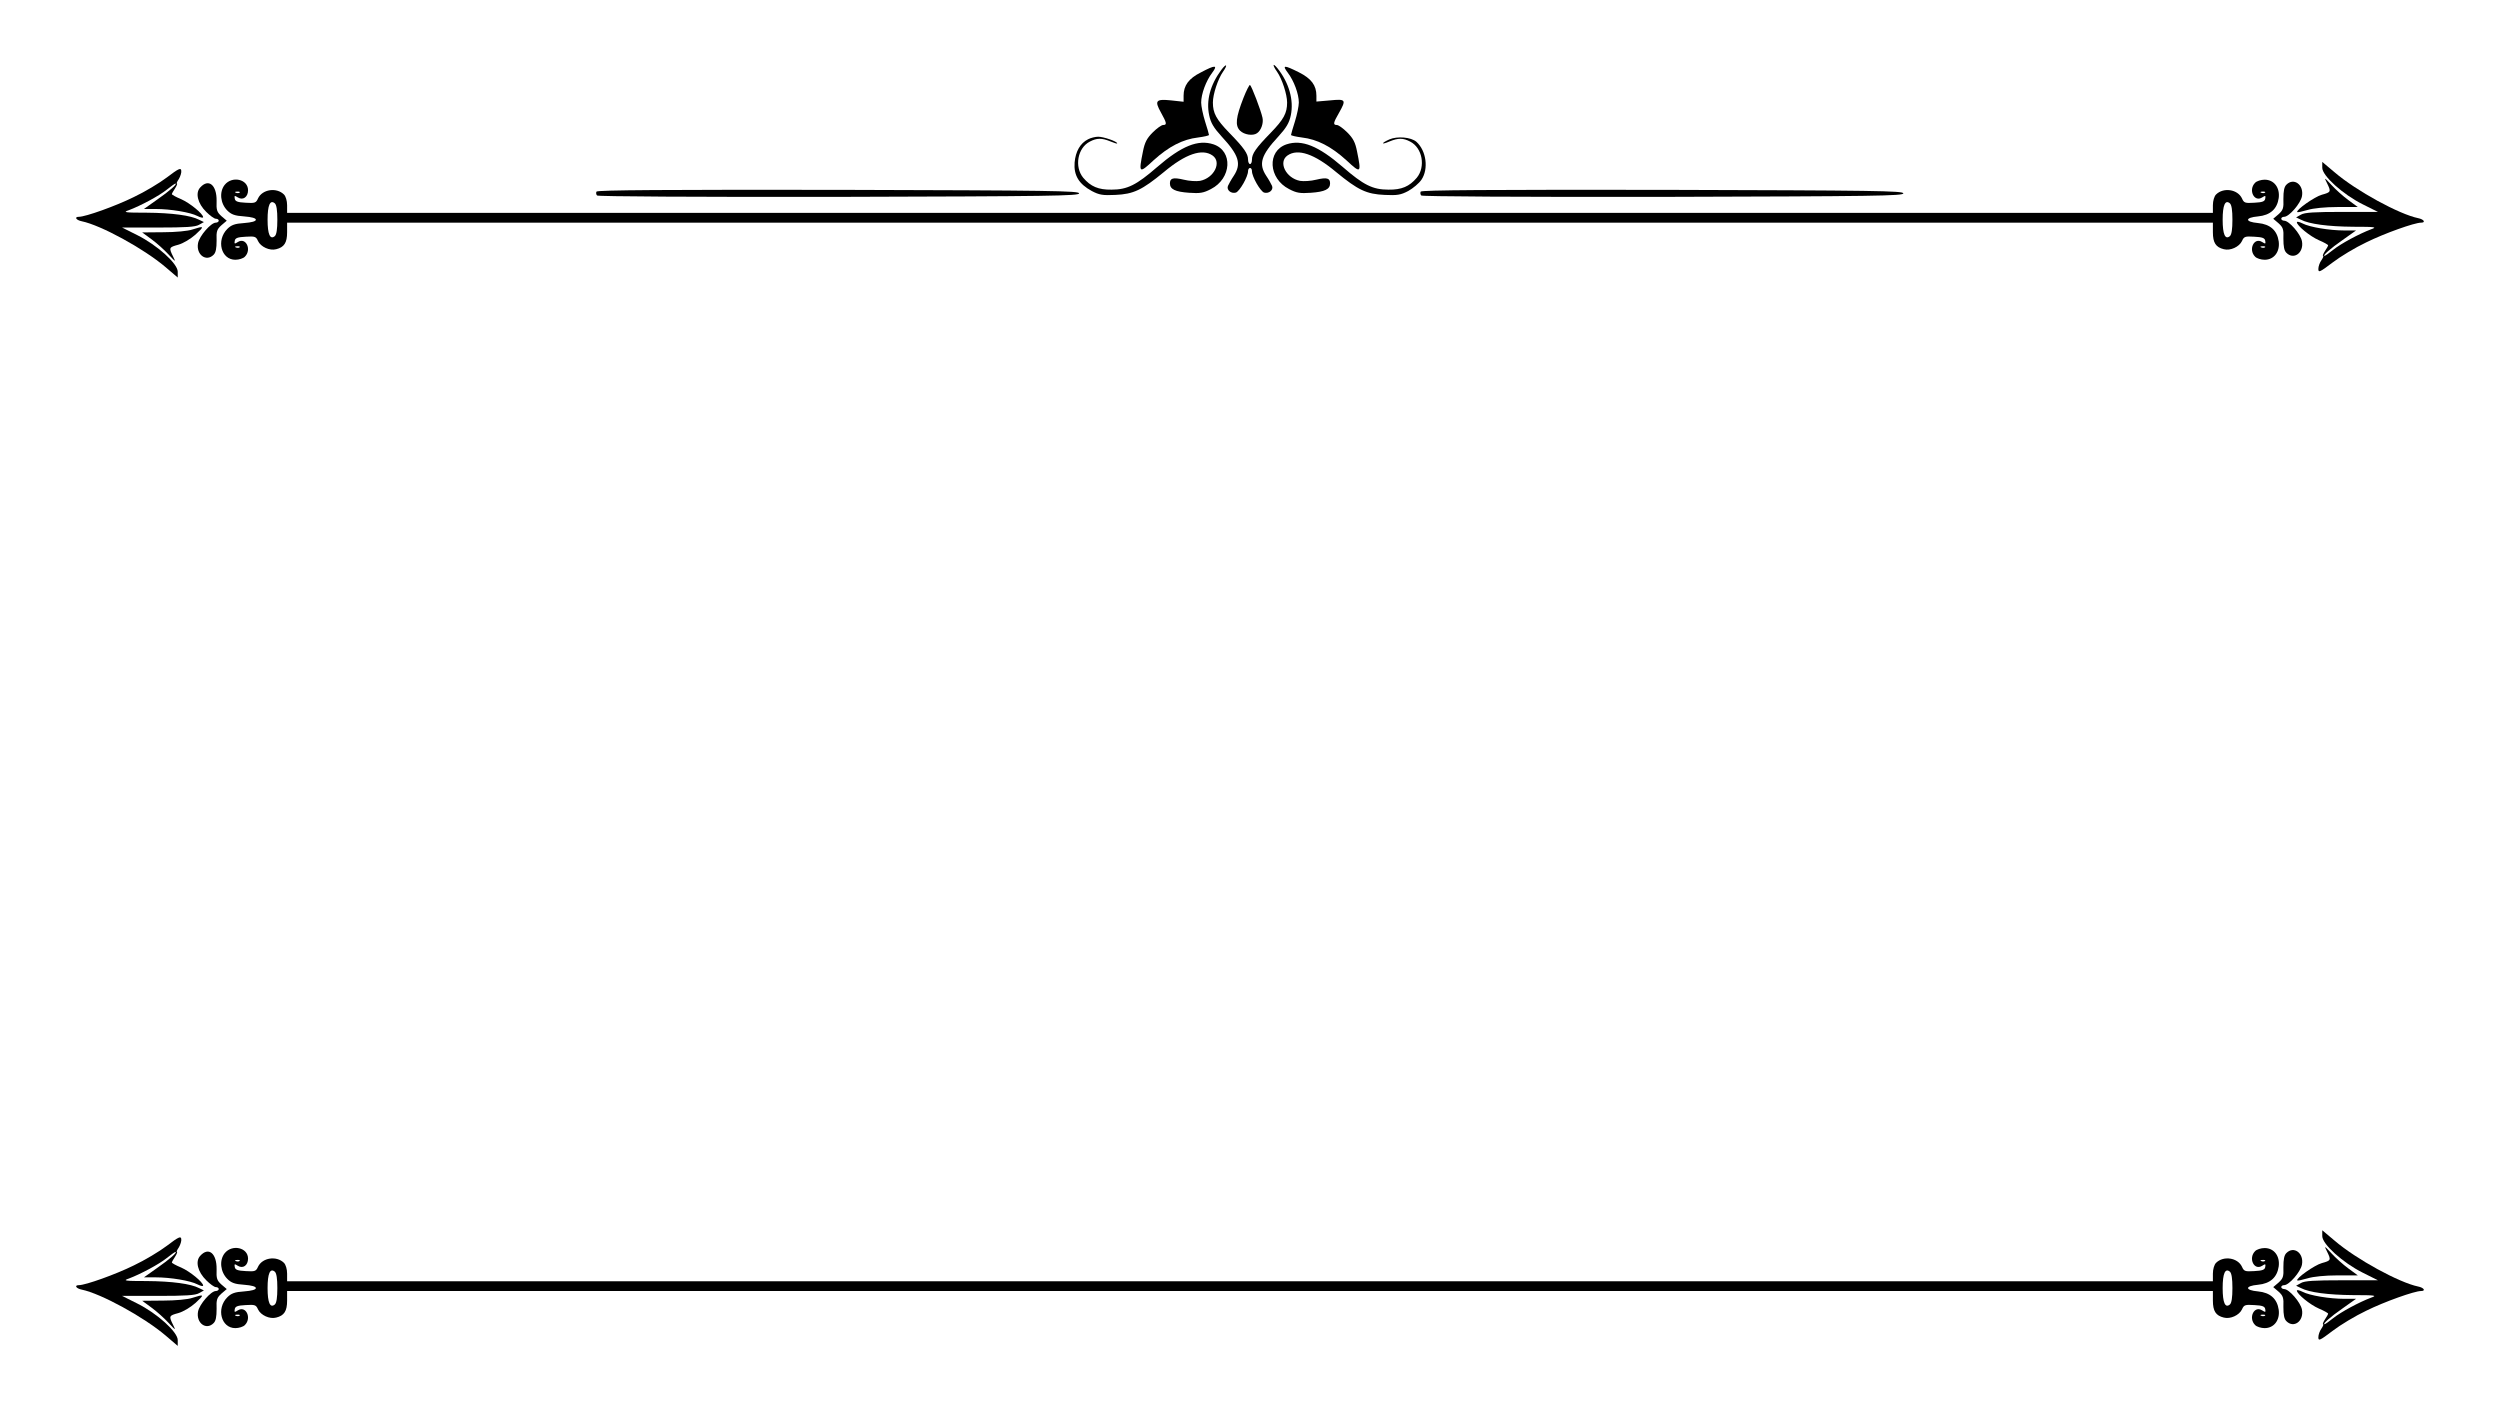
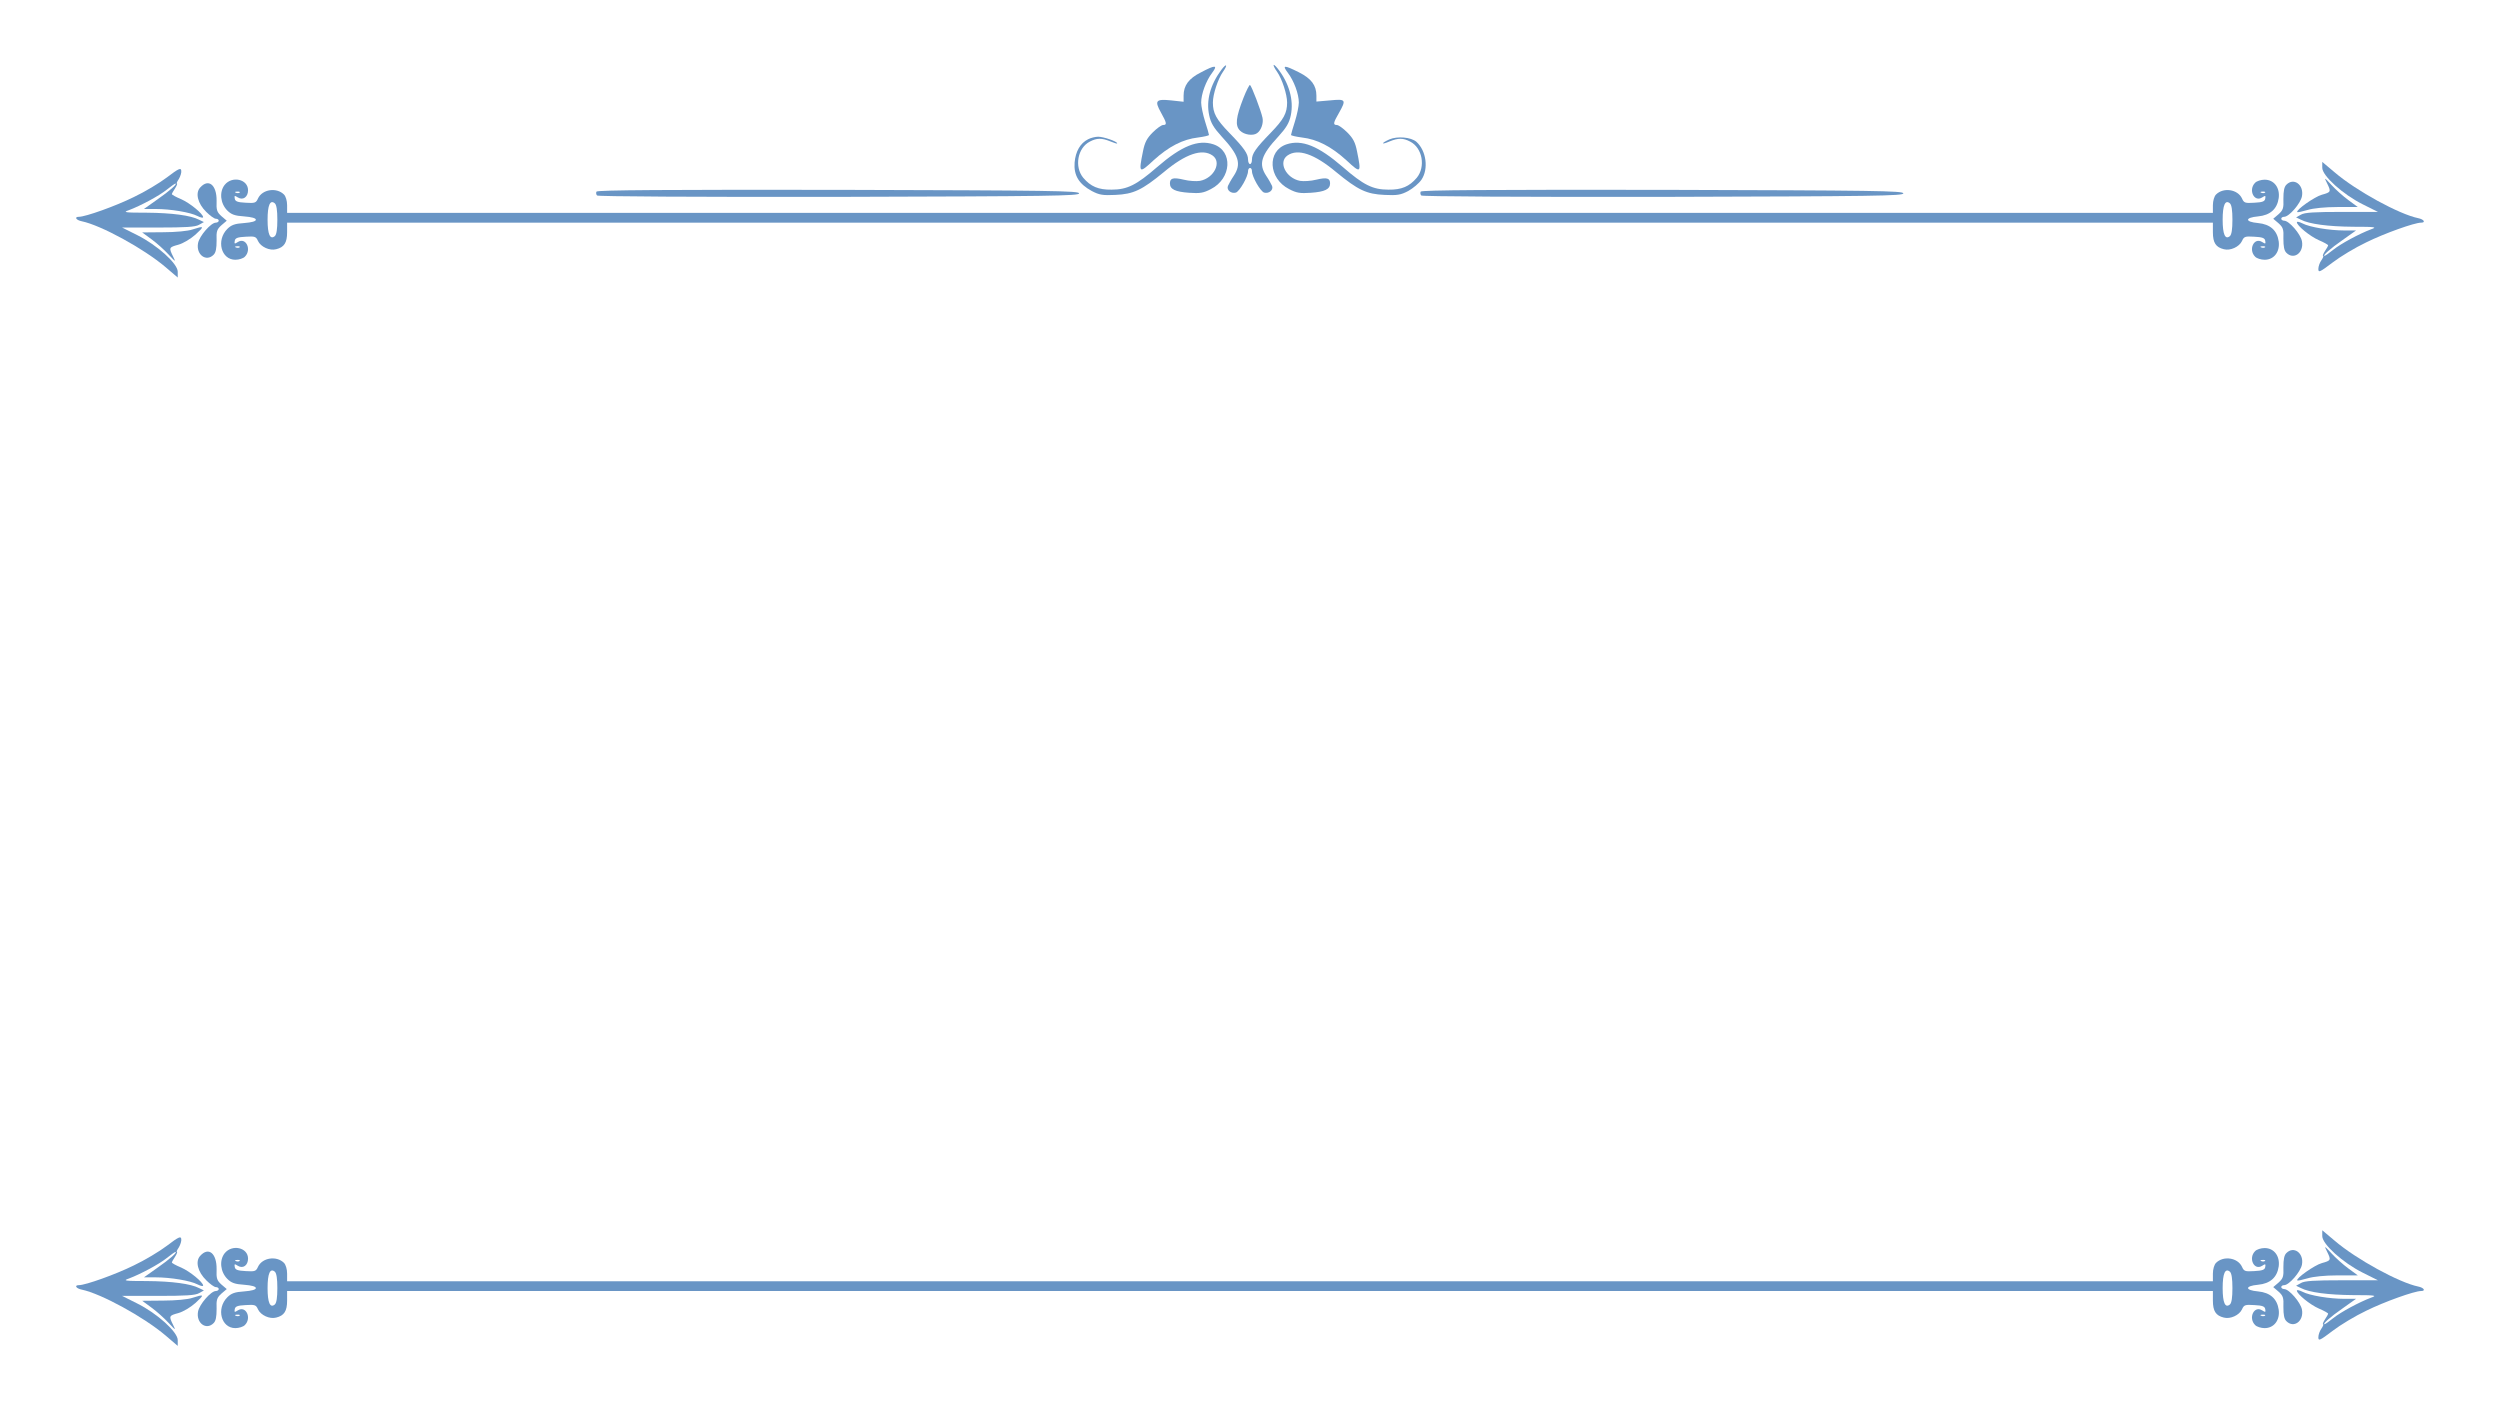
<svg xmlns="http://www.w3.org/2000/svg" version="1.0" width="1280pt" height="720pt" viewBox="0 0 1280 720" preserveAspectRatio="xMidYMid meet">
-   <g transform="translate(0,720) scale(0.1,-0.1)" fill="#000000" stroke="none">
+   <g transform="translate(0,720) scale(0.1,-0.1)" fill="#6995c5" stroke="none">
    <path d="M6253 6842 c-57 -77 -78 -157 -62 -232 8 -39 23 -64 63 -108 90 -97 103 -141 63 -202 -13 -19 -26 -43 -30 -52 -8 -21 16 -41 41 -34 19 7 62 81 62 110 0 9 5 16 10 16 6 0 10 -7 10 -16 0 -29 43 -103 62 -110 25 -7 49 13 41 34 -4 9 -17 33 -30 52 -40 61 -27 105 63 202 40 44 55 69 63 108 16 77 -9 166 -68 240 -26 32 -27 17 -2 -18 25 -36 51 -115 51 -157 0 -54 -17 -86 -84 -155 -76 -78 -96 -107 -96 -137 0 -13 -4 -23 -10 -23 -5 0 -10 10 -10 23 0 30 -20 59 -96 137 -67 69 -84 101 -84 155 0 43 26 121 52 158 26 37 18 45 -9 9z" />
    <path d="M6148 6829 c-62 -31 -88 -67 -88 -119 l0 -31 -64 7 c-78 8 -86 -1 -52 -62 30 -54 32 -64 11 -64 -8 0 -32 -17 -53 -38 -30 -30 -41 -51 -50 -97 -23 -113 -20 -115 54 -46 78 71 150 108 228 117 31 4 56 10 56 13 0 3 -9 35 -20 69 -11 35 -20 79 -20 97 0 44 25 111 56 152 31 41 17 42 -58 2z" />
    <path d="M6594 6827 c31 -41 56 -108 56 -152 0 -18 -9 -62 -20 -97 -11 -34 -20 -66 -20 -69 0 -3 25 -9 56 -13 78 -9 150 -46 228 -117 74 -69 77 -67 54 46 -9 46 -20 67 -50 97 -21 21 -45 38 -53 38 -21 0 -19 11 10 61 39 69 36 73 -45 65 l-70 -6 0 30 c0 53 -26 88 -90 120 -76 38 -87 38 -56 -3z" />
    <path d="M6367 6700 c-40 -102 -44 -143 -18 -169 21 -21 66 -28 87 -13 21 14 34 52 28 79 -8 38 -56 163 -64 168 -3 2 -18 -27 -33 -65z" />
    <path d="M5571 6487 c-40 -20 -64 -62 -69 -119 -5 -66 22 -110 88 -146 38 -20 56 -23 120 -20 94 4 137 25 249 117 111 93 196 122 249 85 49 -34 8 -116 -64 -130 -18 -3 -56 -1 -83 6 -55 13 -71 8 -71 -19 0 -30 27 -43 98 -48 56 -4 74 -1 112 19 106 54 114 195 13 229 -79 26 -163 -8 -288 -116 -106 -92 -153 -116 -234 -116 -67 -1 -107 16 -145 61 -46 56 -29 153 34 185 36 19 61 19 105 1 19 -8 35 -13 35 -10 0 10 -70 34 -97 34 -15 0 -39 -6 -52 -13z" />
    <path d="M7113 6486 c-44 -20 -42 -29 2 -10 44 18 69 18 105 -1 63 -32 80 -129 34 -185 -38 -45 -78 -62 -145 -61 -81 0 -128 24 -234 116 -125 108 -209 142 -288 116 -101 -34 -93 -175 13 -229 38 -20 56 -23 112 -19 71 5 98 18 98 48 0 27 -16 32 -71 19 -27 -7 -65 -9 -83 -6 -72 14 -113 96 -64 130 53 37 138 8 249 -85 112 -92 155 -113 249 -117 64 -3 82 0 120 20 25 14 55 39 68 58 37 55 25 148 -26 194 -28 24 -98 30 -139 12z" />
    <path d="M11890 6341 c0 -41 105 -136 207 -187 l78 -39 -185 0 c-139 0 -191 -3 -209 -14 l-25 -14 25 -12 c42 -22 138 -35 268 -36 115 0 123 -2 91 -13 -61 -23 -154 -73 -194 -105 -21 -17 -41 -31 -44 -31 -13 0 30 38 92 81 l69 49 -59 0 c-77 0 -179 17 -215 36 -16 8 -29 11 -29 6 0 -17 67 -72 113 -92 26 -11 47 -23 47 -26 0 -3 -7 -16 -16 -29 -9 -14 -13 -25 -10 -25 4 0 0 -10 -8 -22 -9 -12 -16 -32 -16 -45 0 -20 7 -17 73 33 39 30 117 77 172 103 93 46 247 101 281 101 25 0 15 17 -15 23 -97 20 -316 139 -428 235 l-63 53 0 -30z" />
    <path d="M855 6292 c-38 -29 -115 -75 -170 -101 -93 -46 -247 -101 -281 -101 -25 0 -15 -17 15 -23 97 -20 316 -139 429 -235 l62 -53 0 30 c0 41 -105 136 -207 187 l-78 39 185 0 c139 0 191 3 209 14 l25 14 -25 12 c-42 22 -138 35 -268 36 -115 0 -123 2 -91 13 61 23 154 73 194 105 21 17 41 31 44 31 13 0 -30 -38 -92 -81 l-69 -49 59 0 c77 0 179 -17 215 -36 16 -8 29 -11 29 -6 0 17 -67 72 -112 92 -27 11 -48 23 -48 26 0 3 7 16 16 29 9 14 13 25 10 25 -4 0 1 11 10 24 8 14 14 33 12 43 -2 15 -14 10 -73 -35z" />
    <path d="M11914 6263 c22 -45 21 -47 -26 -60 -37 -10 -135 -79 -126 -89 2 -2 26 3 53 11 29 9 90 15 152 15 l105 0 -49 36 c-26 19 -65 54 -86 77 -37 40 -38 40 -23 10z" />
    <path d="M1150 6253 c-28 -36 -22 -95 14 -131 20 -20 38 -27 86 -30 39 -3 60 -9 60 -17 0 -8 -21 -14 -60 -17 -48 -3 -66 -10 -86 -30 -58 -58 -32 -158 41 -158 18 0 41 7 49 16 36 36 5 101 -36 75 -17 -11 -19 -10 -16 6 2 14 14 19 56 21 47 3 53 1 63 -22 14 -30 60 -51 93 -42 41 10 56 33 56 87 l0 49 4930 0 4930 0 0 -49 c0 -54 15 -77 56 -87 33 -9 79 12 93 42 10 23 16 25 63 22 42 -2 54 -7 56 -21 3 -16 1 -17 -16 -6 -41 26 -72 -39 -36 -75 8 -9 31 -16 49 -16 48 0 79 41 72 94 -8 56 -43 88 -106 94 -68 6 -68 28 0 34 63 6 98 38 106 94 7 53 -24 94 -72 94 -18 0 -41 -7 -49 -16 -36 -36 -5 -101 36 -75 17 11 19 10 16 -6 -2 -14 -14 -19 -56 -21 -47 -3 -53 -1 -63 22 -22 47 -95 58 -133 20 -9 -9 -16 -32 -16 -55 l0 -39 -4930 0 -4930 0 0 39 c0 23 -7 46 -16 55 -38 38 -111 27 -133 -20 -10 -23 -16 -25 -63 -22 -42 2 -54 7 -56 21 -3 16 -1 17 16 6 26 -16 52 2 52 37 0 57 -82 75 -120 27z m77 -39 c-3 -3 -12 -4 -19 -1 -8 3 -5 6 6 6 11 1 17 -2 13 -5z m10370 0 c-3 -3 -12 -4 -19 -1 -8 3 -5 6 6 6 11 1 17 -2 13 -5z m-10177 -139 c0 -48 -4 -76 -13 -84 -24 -20 -37 9 -37 84 0 75 13 104 37 84 9 -8 13 -36 13 -84z m10010 0 c0 -48 -4 -76 -13 -84 -24 -20 -37 9 -37 84 0 75 13 104 37 84 9 -8 13 -36 13 -84z m-10203 -141 c-3 -3 -12 -4 -19 -1 -8 3 -5 6 6 6 11 1 17 -2 13 -5z m10370 0 c-3 -3 -12 -4 -19 -1 -8 3 -5 6 6 6 11 1 17 -2 13 -5z" />
    <path d="M11706 6254 c-11 -11 -15 -32 -15 -72 2 -49 -2 -58 -25 -79 l-27 -23 27 -23 c23 -21 27 -30 25 -79 0 -40 4 -61 15 -72 38 -39 91 0 80 59 -7 37 -66 105 -91 105 -8 0 -15 5 -15 10 0 6 7 10 15 10 25 0 84 68 91 105 11 59 -42 98 -80 59z" />
    <path d="M1025 6240 c-26 -28 -13 -82 31 -125 19 -19 41 -35 49 -35 8 0 15 -4 15 -10 0 -5 -7 -10 -15 -10 -25 0 -84 -68 -91 -105 -11 -59 42 -98 80 -59 11 11 15 32 15 72 -2 49 2 58 25 79 l27 23 -27 23 c-23 21 -27 30 -25 79 1 81 -41 116 -84 68z" />
    <path d="M3054 6219 c-3 -6 -2 -15 3 -20 5 -5 503 -8 1239 -7 1085 3 1229 5 1229 18 0 13 -145 15 -1232 18 -881 1 -1234 -1 -1239 -9z" />
    <path d="M7274 6219 c-3 -6 -2 -15 3 -20 5 -5 503 -8 1239 -7 1085 3 1229 5 1229 18 0 13 -145 15 -1232 18 -881 1 -1234 -1 -1239 -9z" />
    <path d="M985 6025 c-22 -8 -88 -14 -148 -14 l-109 -1 49 -36 c26 -19 65 -54 86 -77 37 -40 38 -40 23 -10 -22 45 -21 47 27 60 25 7 62 29 88 52 47 43 46 46 -16 26z" />
    <path d="M11890 871 c0 -41 105 -136 207 -187 l78 -39 -185 0 c-139 0 -191 -3 -209 -14 l-25 -14 25 -12 c42 -22 138 -35 268 -36 115 0 123 -2 91 -13 -61 -23 -154 -73 -194 -105 -21 -17 -41 -31 -44 -31 -13 0 30 38 92 81 l69 49 -59 0 c-77 0 -179 17 -215 36 -16 8 -29 11 -29 6 0 -17 67 -72 113 -92 26 -11 47 -23 47 -26 0 -3 -7 -16 -16 -29 -9 -14 -13 -25 -10 -25 4 0 0 -10 -8 -22 -9 -12 -16 -32 -16 -45 0 -20 7 -17 73 33 39 30 117 77 172 103 93 46 247 101 281 101 25 0 15 17 -15 23 -97 20 -316 139 -428 235 l-63 53 0 -30z" />
    <path d="M855 822 c-38 -29 -115 -75 -170 -101 -93 -46 -247 -101 -281 -101 -25 0 -15 -17 15 -23 97 -20 316 -139 429 -235 l62 -53 0 30 c0 41 -105 136 -207 187 l-78 39 185 0 c139 0 191 3 209 14 l25 14 -25 12 c-42 22 -138 35 -268 36 -115 0 -123 2 -91 13 61 23 154 73 194 105 21 17 41 31 44 31 13 0 -30 -38 -92 -81 l-69 -49 59 0 c77 0 179 -17 215 -36 16 -8 29 -11 29 -6 0 17 -67 72 -112 92 -27 11 -48 23 -48 26 0 3 7 16 16 29 9 14 13 25 10 25 -4 0 1 11 10 24 8 14 14 33 12 43 -2 15 -14 10 -73 -35z" />
    <path d="M11914 793 c22 -45 21 -47 -26 -60 -37 -10 -135 -79 -126 -89 2 -2 26 3 53 11 29 9 90 15 152 15 l105 0 -49 36 c-26 19 -65 54 -86 77 -37 40 -38 40 -23 10z" />
    <path d="M1150 783 c-28 -36 -22 -95 14 -131 20 -20 38 -27 86 -30 39 -3 60 -9 60 -17 0 -8 -21 -14 -60 -17 -48 -3 -66 -10 -86 -30 -58 -58 -32 -158 41 -158 18 0 41 7 49 16 36 36 5 101 -36 75 -17 -11 -19 -10 -16 6 2 14 14 19 56 21 47 3 53 1 63 -22 14 -30 60 -51 93 -42 41 10 56 33 56 87 l0 49 4930 0 4930 0 0 -49 c0 -54 15 -77 56 -87 33 -9 79 12 93 42 10 23 16 25 63 22 42 -2 54 -7 56 -21 3 -16 1 -17 -16 -6 -41 26 -72 -39 -36 -75 8 -9 31 -16 49 -16 48 0 79 41 72 94 -8 56 -43 88 -106 94 -68 6 -68 28 0 34 63 6 98 38 106 94 7 53 -24 94 -72 94 -18 0 -41 -7 -49 -16 -36 -36 -5 -101 36 -75 17 11 19 10 16 -6 -2 -14 -14 -19 -56 -21 -47 -3 -53 -1 -63 22 -22 47 -95 58 -133 20 -9 -9 -16 -32 -16 -55 l0 -39 -4930 0 -4930 0 0 39 c0 23 -7 46 -16 55 -38 38 -111 27 -133 -20 -10 -23 -16 -25 -63 -22 -42 2 -54 7 -56 21 -3 16 -1 17 16 6 26 -16 52 2 52 37 0 57 -82 75 -120 27z m77 -39 c-3 -3 -12 -4 -19 -1 -8 3 -5 6 6 6 11 1 17 -2 13 -5z m10370 0 c-3 -3 -12 -4 -19 -1 -8 3 -5 6 6 6 11 1 17 -2 13 -5z m-10177 -139 c0 -48 -4 -76 -13 -84 -24 -20 -37 9 -37 84 0 75 13 104 37 84 9 -8 13 -36 13 -84z m10010 0 c0 -48 -4 -76 -13 -84 -24 -20 -37 9 -37 84 0 75 13 104 37 84 9 -8 13 -36 13 -84z m-10203 -141 c-3 -3 -12 -4 -19 -1 -8 3 -5 6 6 6 11 1 17 -2 13 -5z m10370 0 c-3 -3 -12 -4 -19 -1 -8 3 -5 6 6 6 11 1 17 -2 13 -5z" />
    <path d="M11706 784 c-11 -11 -15 -32 -15 -72 2 -49 -2 -58 -25 -79 l-27 -23 27 -23 c23 -21 27 -30 25 -79 0 -40 4 -61 15 -72 38 -39 91 0 80 59 -7 37 -66 105 -91 105 -8 0 -15 5 -15 10 0 6 7 10 15 10 25 0 84 68 91 105 11 59 -42 98 -80 59z" />
    <path d="M1025 770 c-26 -28 -13 -82 31 -125 19 -19 41 -35 49 -35 8 0 15 -4 15 -10 0 -5 -7 -10 -15 -10 -25 0 -84 -68 -91 -105 -11 -59 42 -98 80 -59 11 11 15 32 15 72 -2 49 2 58 25 79 l27 23 -27 23 c-23 21 -27 30 -25 79 1 81 -41 116 -84 68z" />
    <path d="M985 555 c-22 -8 -88 -14 -148 -14 l-109 -1 49 -36 c26 -19 65 -54 86 -77 37 -40 38 -40 23 -10 -22 45 -21 47 27 60 25 7 62 29 88 52 47 43 46 46 -16 26z" />
  </g>
</svg>
